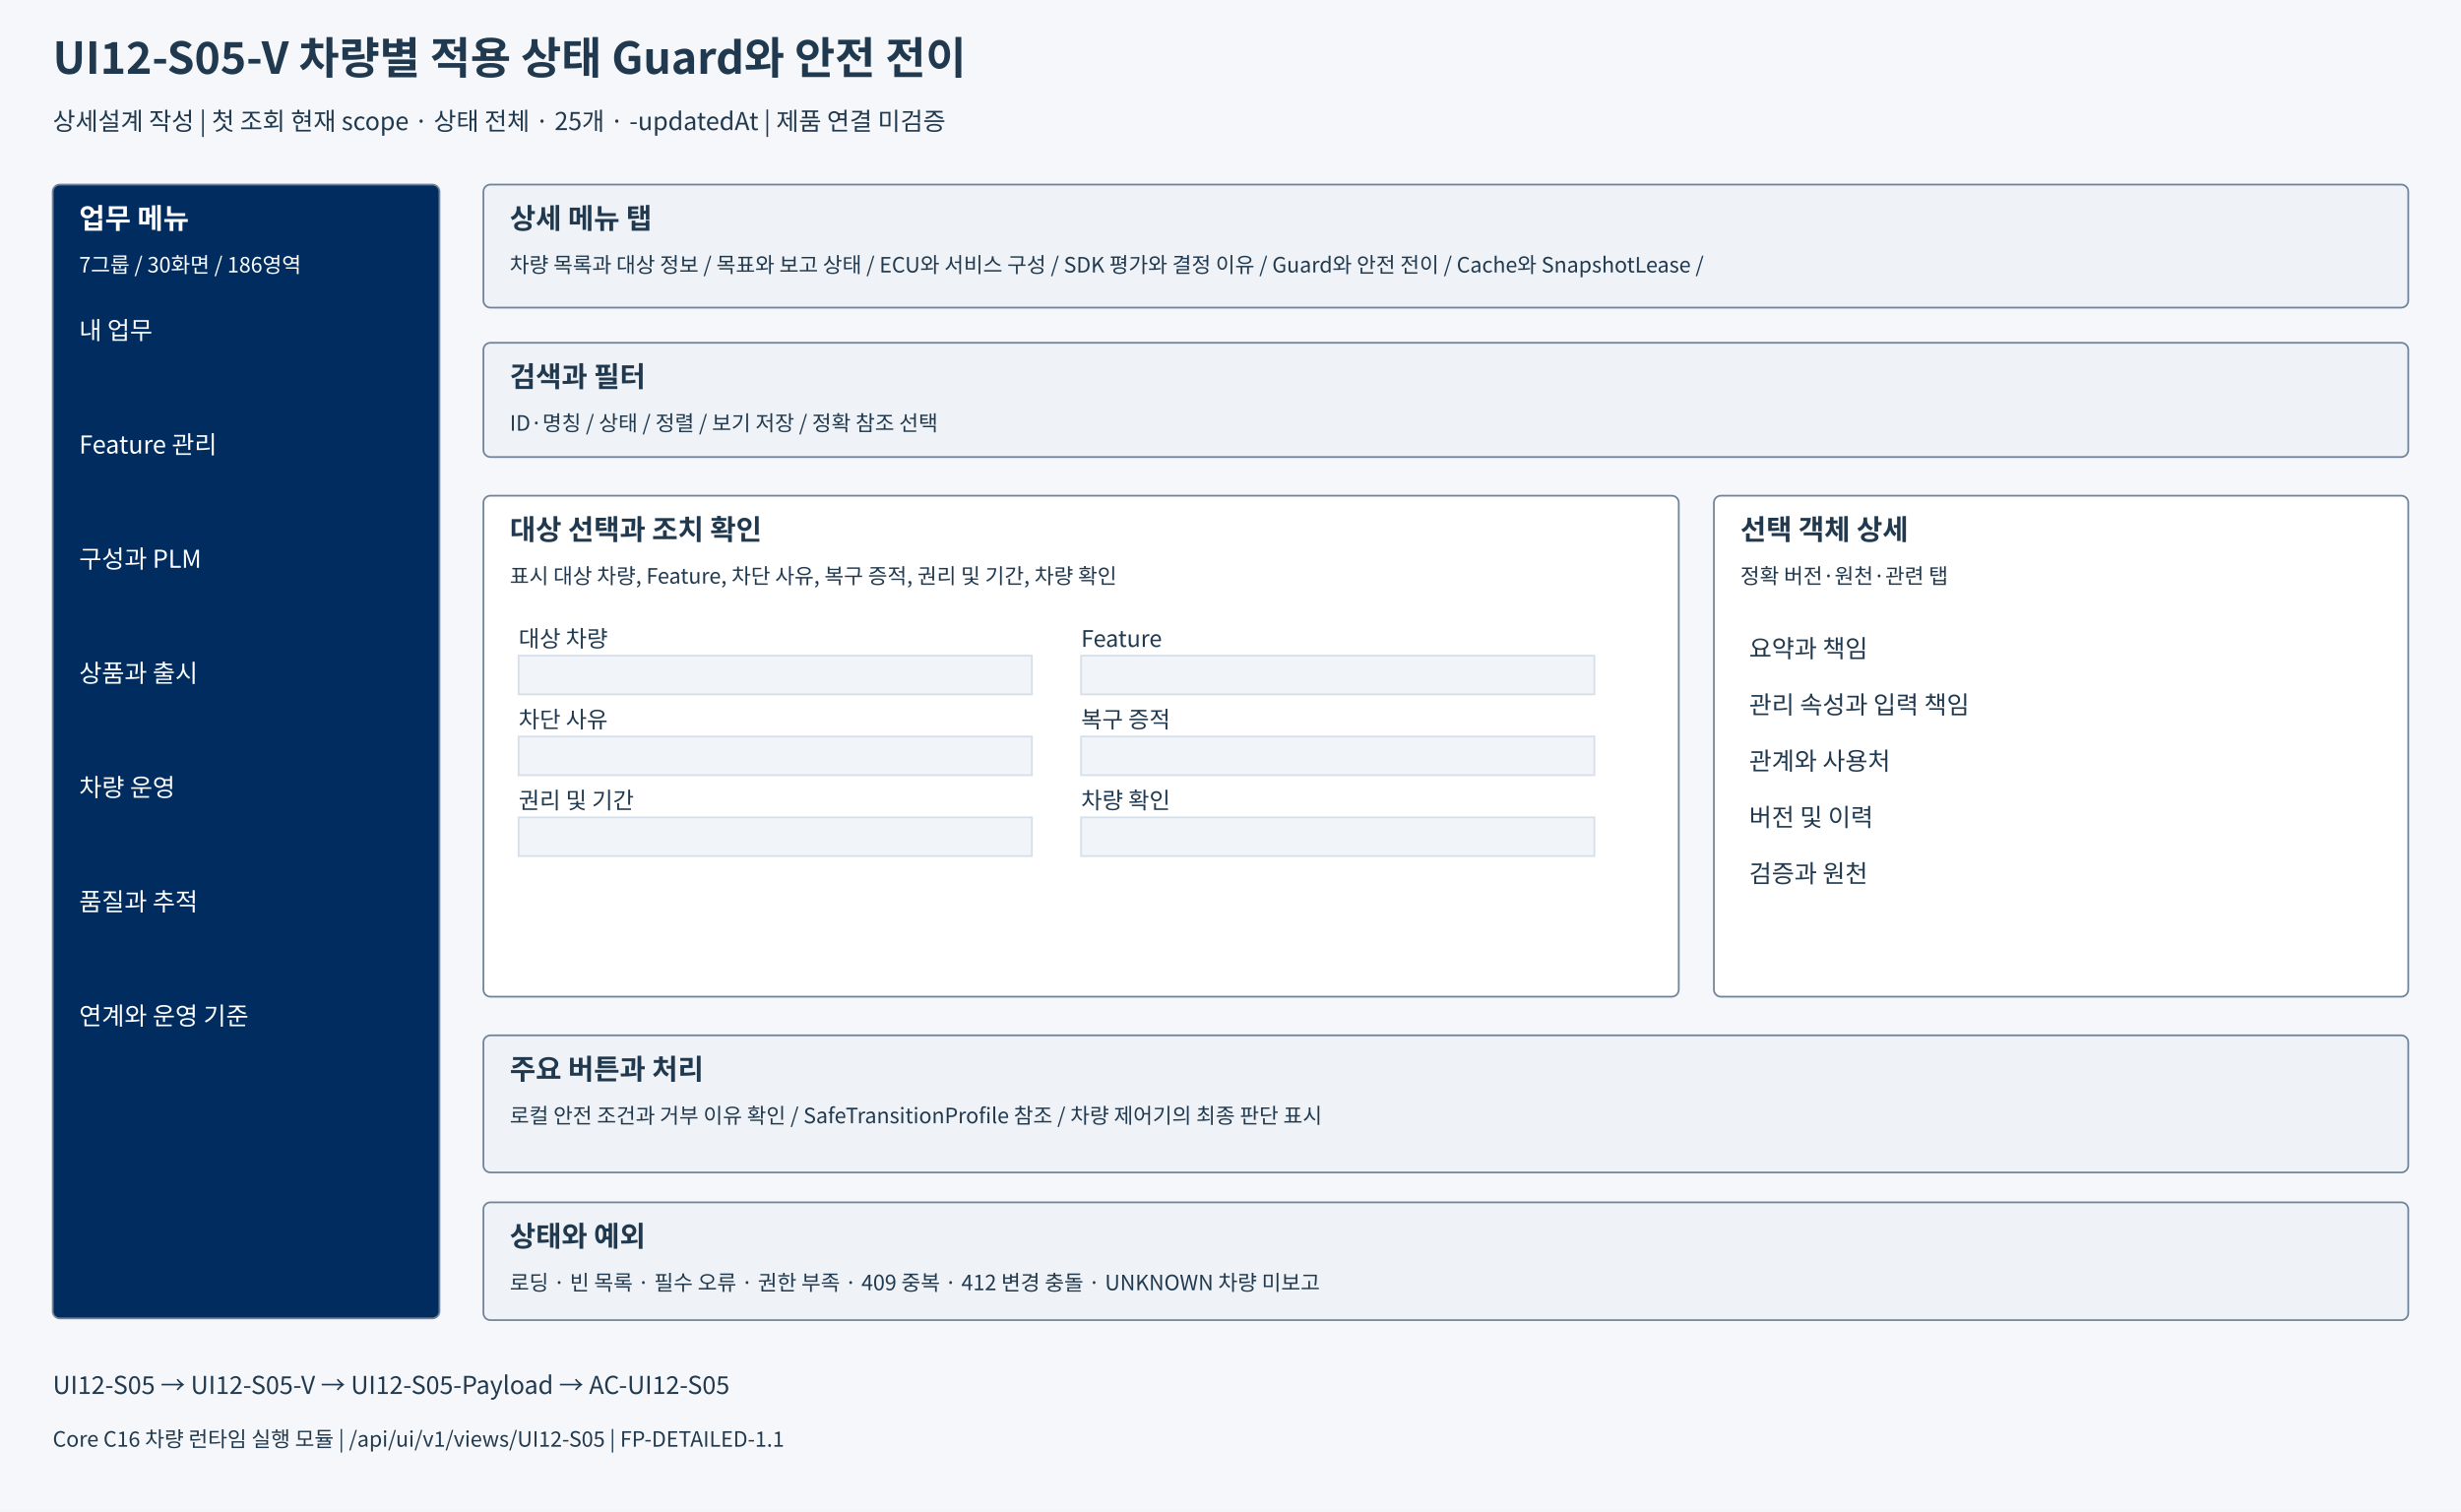
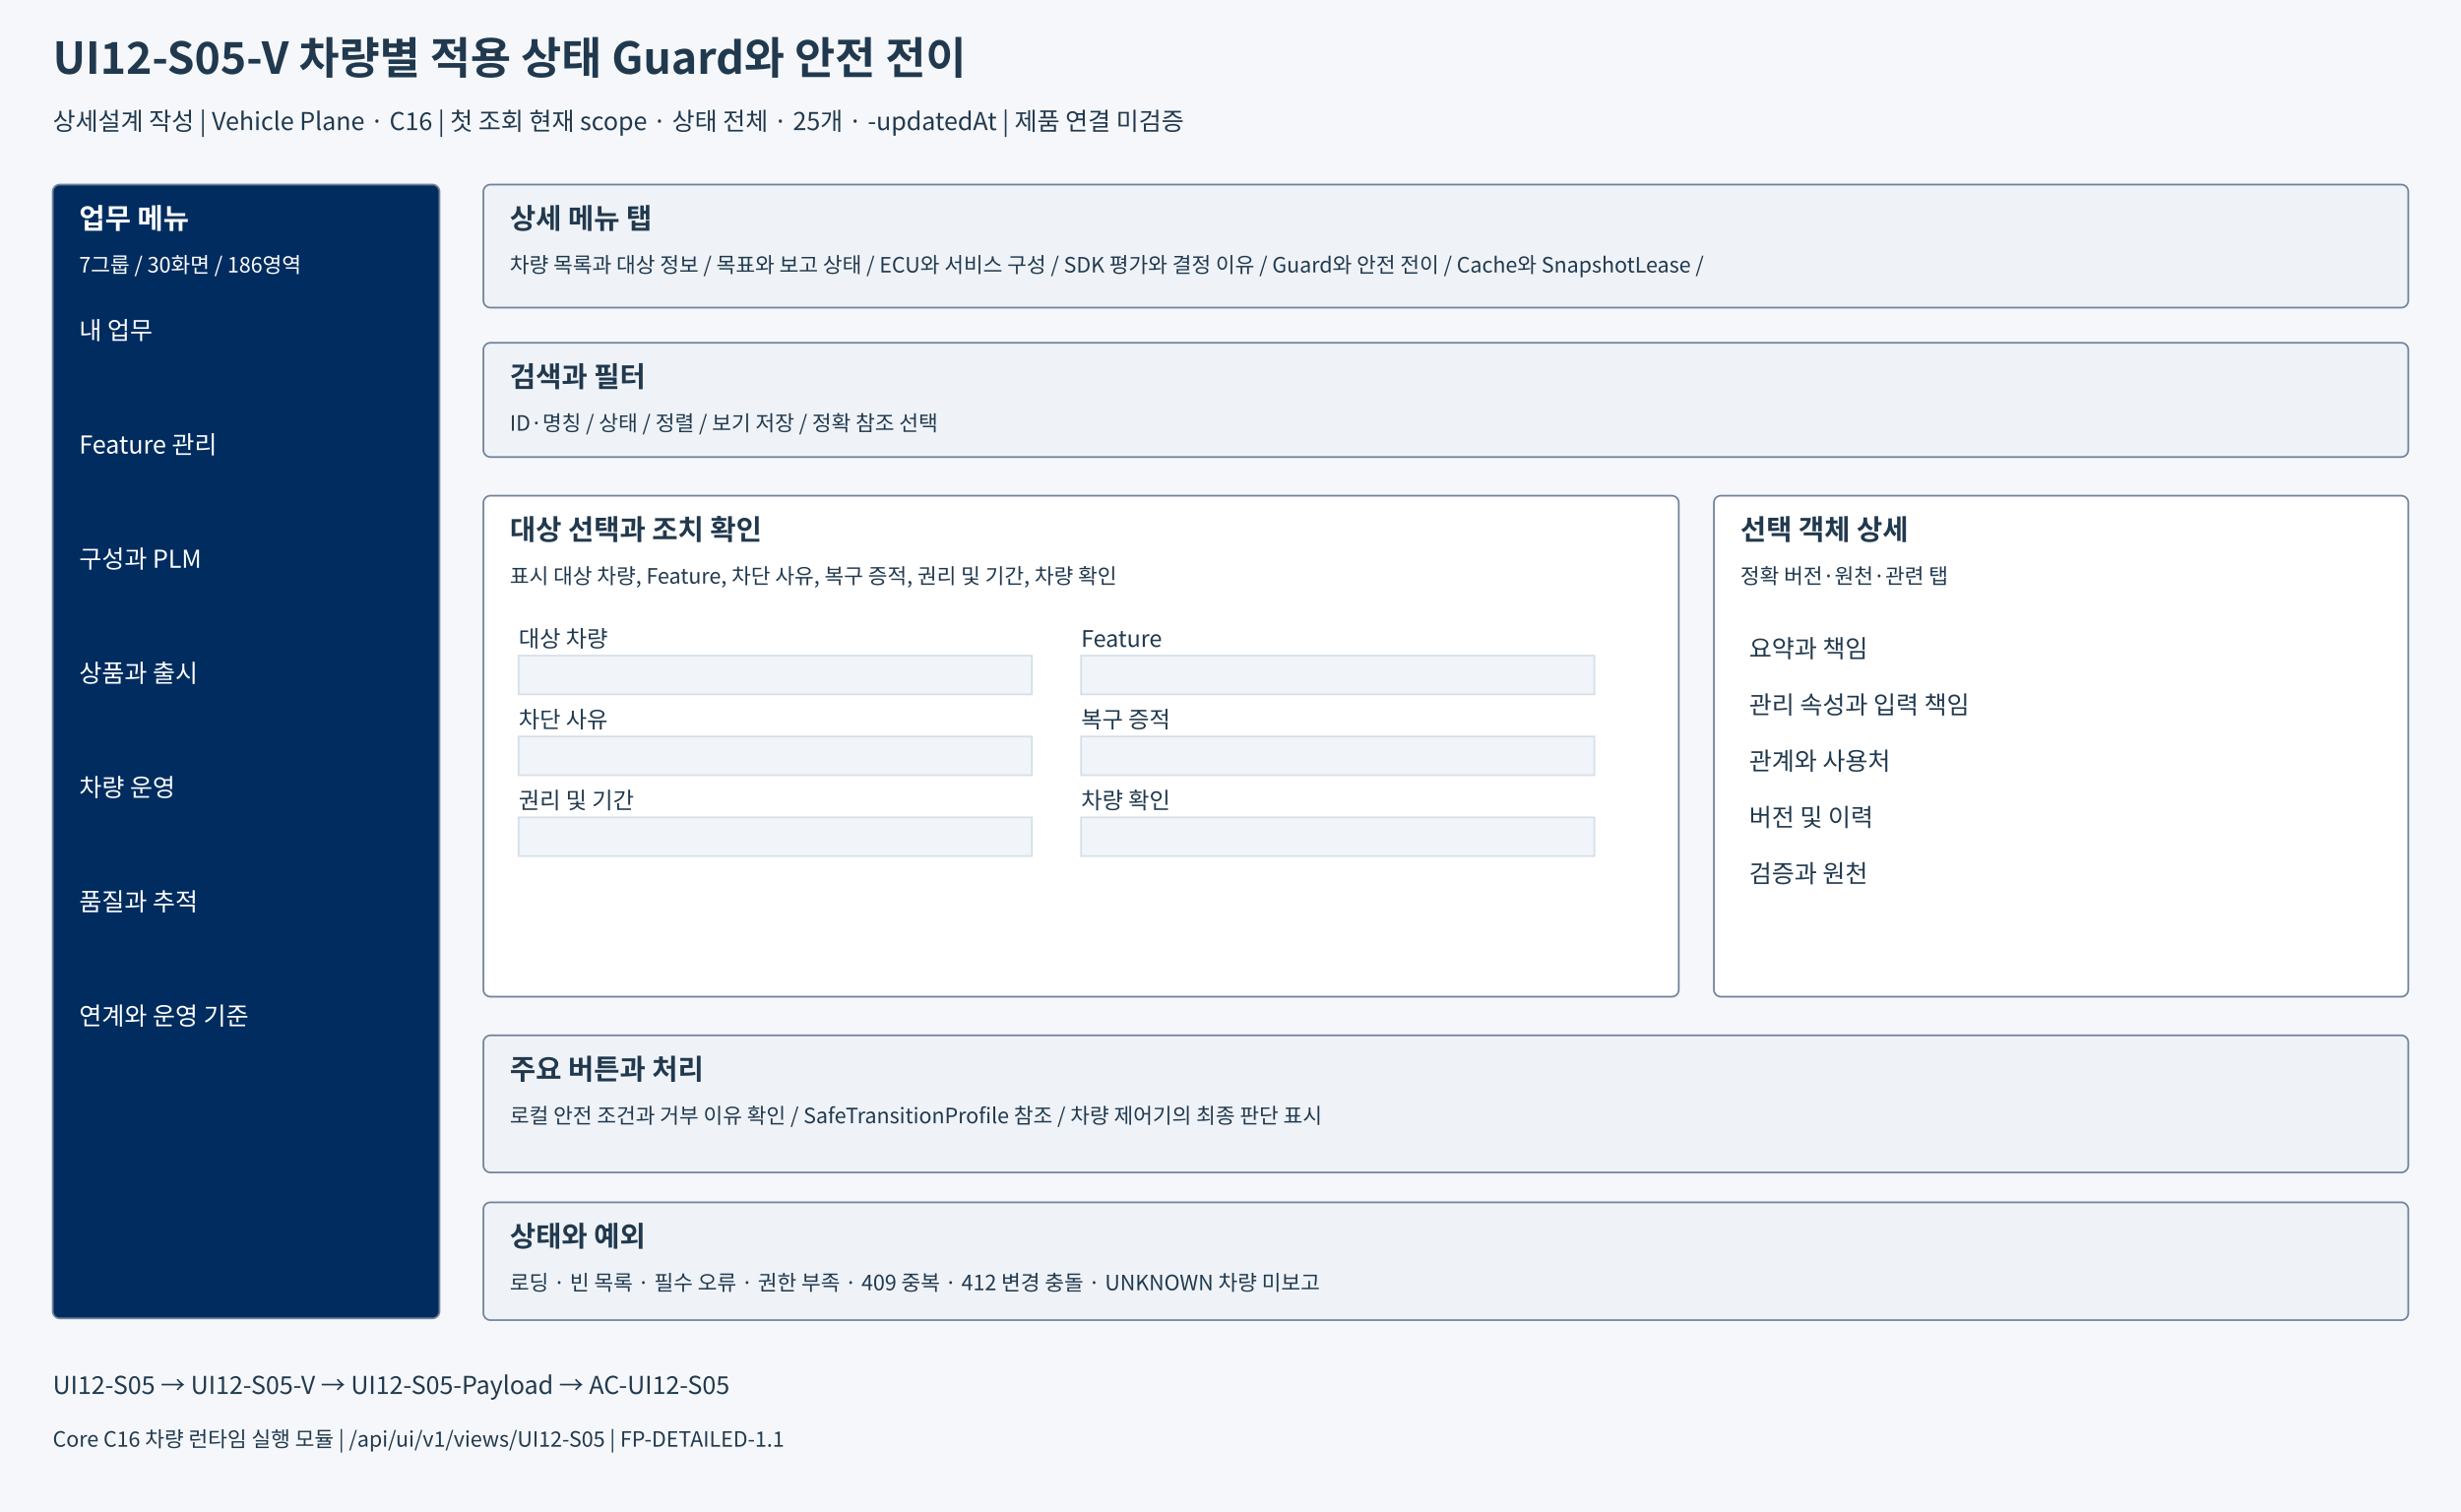
<svg xmlns="http://www.w3.org/2000/svg" width="1400" height="860" viewBox="0 0 1400 860">
  <rect width="1400" height="860" fill="#f5f7fa" />
  <text x="30" y="42" font-family="Noto Sans CJK KR,Arial,sans-serif" font-size="25" fill="#21394e" font-weight="bold">UI12-S05-V  차량별 적용 상태  Guard와 안전 전이</text>
-   <text x="30" y="74" font-family="Noto Sans CJK KR,Arial,sans-serif" font-size="14" fill="#21394e" font-weight="normal">상세설계 작성  |  첫 조회 현재 scope · 상태 전체 · 25개 · -updatedAt  |  제품 연결 미검증</text>
+   <text x="30" y="74" font-family="Noto Sans CJK KR,Arial,sans-serif" font-size="14" fill="#21394e" font-weight="normal">상세설계 작성  |  Vehicle Plane · C16  |  첫 조회 현재 scope · 상태 전체 · 25개 · -updatedAt  |  제품 연결 미검증</text>
  <rect x="30" y="105" width="220" height="645" rx="4" fill="#002c5f" stroke="#71839a" />
  <text x="45" y="130" font-family="Noto Sans CJK KR,Arial,sans-serif" font-size="16" fill="white" font-weight="bold">업무 메뉴</text>
  <text x="45" y="155" font-family="Noto Sans CJK KR,Arial,sans-serif" font-size="12" fill="white" font-weight="normal">7그룹 / 30화면 / 186영역</text>
  <text x="45" y="193" font-family="Noto Sans CJK KR,Arial,sans-serif" font-size="14" fill="white" font-weight="normal">내 업무</text>
  <text x="45" y="258" font-family="Noto Sans CJK KR,Arial,sans-serif" font-size="14" fill="white" font-weight="normal">Feature 관리</text>
  <text x="45" y="323" font-family="Noto Sans CJK KR,Arial,sans-serif" font-size="14" fill="white" font-weight="normal">구성과 PLM</text>
  <text x="45" y="388" font-family="Noto Sans CJK KR,Arial,sans-serif" font-size="14" fill="white" font-weight="normal">상품과 출시</text>
  <text x="45" y="453" font-family="Noto Sans CJK KR,Arial,sans-serif" font-size="14" fill="white" font-weight="normal">차량 운영</text>
  <text x="45" y="518" font-family="Noto Sans CJK KR,Arial,sans-serif" font-size="14" fill="white" font-weight="normal">품질과 추적</text>
  <text x="45" y="583" font-family="Noto Sans CJK KR,Arial,sans-serif" font-size="14" fill="white" font-weight="normal">연계와 운영 기준</text>
  <rect x="275" y="105" width="1095" height="70" rx="4" fill="#eff3f8" stroke="#71839a" />
  <text x="290" y="130" font-family="Noto Sans CJK KR,Arial,sans-serif" font-size="16" fill="#21394e" font-weight="bold">상세 메뉴 탭</text>
  <text x="290" y="155" font-family="Noto Sans CJK KR,Arial,sans-serif" font-size="12" fill="#21394e" font-weight="normal">차량 목록과 대상 정보  /  목표와 보고 상태  /  ECU와 서비스 구성  /  SDK 평가와 결정 이유  /  Guard와 안전 전이  /  Cache와 SnapshotLease  /</text>
  <rect x="275" y="195" width="1095" height="65" rx="4" fill="#eff3f8" stroke="#71839a" />
  <text x="290" y="220" font-family="Noto Sans CJK KR,Arial,sans-serif" font-size="16" fill="#21394e" font-weight="bold">검색과 필터</text>
  <text x="290" y="245" font-family="Noto Sans CJK KR,Arial,sans-serif" font-size="12" fill="#21394e" font-weight="normal">ID·명칭  /  상태  /  정렬  /  보기 저장  /  정확 참조 선택</text>
  <rect x="275" y="282" width="680" height="285" rx="4" fill="white" stroke="#71839a" />
  <text x="290" y="307" font-family="Noto Sans CJK KR,Arial,sans-serif" font-size="16" fill="#21394e" font-weight="bold">대상 선택과 조치 확인</text>
  <text x="290" y="332" font-family="Noto Sans CJK KR,Arial,sans-serif" font-size="12" fill="#21394e" font-weight="normal">표시 대상 차량, Feature, 차단 사유, 복구 증적, 권리 및 기간, 차량 확인</text>
  <text x="295" y="368" font-family="Noto Sans CJK KR,Arial,sans-serif" font-size="13" fill="#21394e" font-weight="normal">대상 차량</text>
  <rect x="295" y="373" width="292" height="22" fill="#f1f5f9" stroke="#d4dfe9" />
  <text x="615" y="368" font-family="Noto Sans CJK KR,Arial,sans-serif" font-size="13" fill="#21394e" font-weight="normal">Feature</text>
  <rect x="615" y="373" width="292" height="22" fill="#f1f5f9" stroke="#d4dfe9" />
  <text x="295" y="414" font-family="Noto Sans CJK KR,Arial,sans-serif" font-size="13" fill="#21394e" font-weight="normal">차단 사유</text>
  <rect x="295" y="419" width="292" height="22" fill="#f1f5f9" stroke="#d4dfe9" />
  <text x="615" y="414" font-family="Noto Sans CJK KR,Arial,sans-serif" font-size="13" fill="#21394e" font-weight="normal">복구 증적</text>
  <rect x="615" y="419" width="292" height="22" fill="#f1f5f9" stroke="#d4dfe9" />
  <text x="295" y="460" font-family="Noto Sans CJK KR,Arial,sans-serif" font-size="13" fill="#21394e" font-weight="normal">권리 및 기간</text>
  <rect x="295" y="465" width="292" height="22" fill="#f1f5f9" stroke="#d4dfe9" />
  <text x="615" y="460" font-family="Noto Sans CJK KR,Arial,sans-serif" font-size="13" fill="#21394e" font-weight="normal">차량 확인</text>
  <rect x="615" y="465" width="292" height="22" fill="#f1f5f9" stroke="#d4dfe9" />
  <rect x="975" y="282" width="395" height="285" rx="4" fill="white" stroke="#71839a" />
  <text x="990" y="307" font-family="Noto Sans CJK KR,Arial,sans-serif" font-size="16" fill="#21394e" font-weight="bold">선택 객체 상세</text>
  <text x="990" y="332" font-family="Noto Sans CJK KR,Arial,sans-serif" font-size="12" fill="#21394e" font-weight="normal">정확 버전·원천·관련 탭</text>
  <text x="995" y="374" font-family="Noto Sans CJK KR,Arial,sans-serif" font-size="14" fill="#21394e" font-weight="normal">요약과 책임</text>
  <text x="995" y="406" font-family="Noto Sans CJK KR,Arial,sans-serif" font-size="14" fill="#21394e" font-weight="normal">관리 속성과 입력 책임</text>
  <text x="995" y="438" font-family="Noto Sans CJK KR,Arial,sans-serif" font-size="14" fill="#21394e" font-weight="normal">관계와 사용처</text>
  <text x="995" y="470" font-family="Noto Sans CJK KR,Arial,sans-serif" font-size="14" fill="#21394e" font-weight="normal">버전 및 이력</text>
  <text x="995" y="502" font-family="Noto Sans CJK KR,Arial,sans-serif" font-size="14" fill="#21394e" font-weight="normal">검증과 원천</text>
  <rect x="275" y="589" width="1095" height="78" rx="4" fill="#eff3f8" stroke="#71839a" />
  <text x="290" y="614" font-family="Noto Sans CJK KR,Arial,sans-serif" font-size="16" fill="#21394e" font-weight="bold">주요 버튼과 처리</text>
  <text x="290" y="639" font-family="Noto Sans CJK KR,Arial,sans-serif" font-size="12" fill="#21394e" font-weight="normal">로컬 안전 조건과 거부 이유 확인 / SafeTransitionProfile 참조 / 차량 제어기의 최종 판단 표시</text>
  <rect x="275" y="684" width="1095" height="67" rx="4" fill="#eff3f8" stroke="#71839a" />
  <text x="290" y="709" font-family="Noto Sans CJK KR,Arial,sans-serif" font-size="16" fill="#21394e" font-weight="bold">상태와 예외</text>
  <text x="290" y="734" font-family="Noto Sans CJK KR,Arial,sans-serif" font-size="12" fill="#21394e" font-weight="normal">로딩 · 빈 목록 · 필수 오류 · 권한 부족 · 409 중복 · 412 변경 충돌 · UNKNOWN 차량 미보고</text>
  <text x="30" y="793" font-family="Noto Sans CJK KR,Arial,sans-serif" font-size="14" fill="#21394e" font-weight="normal">UI12-S05 → UI12-S05-V → UI12-S05-Payload → AC-UI12-S05</text>
  <text x="30" y="823" font-family="Noto Sans CJK KR,Arial,sans-serif" font-size="12" fill="#21394e" font-weight="normal">Core C16 차량 런타임 실행 모듈   |   /api/ui/v1/views/UI12-S05   |   FP-DETAILED-1.1</text>
</svg>
